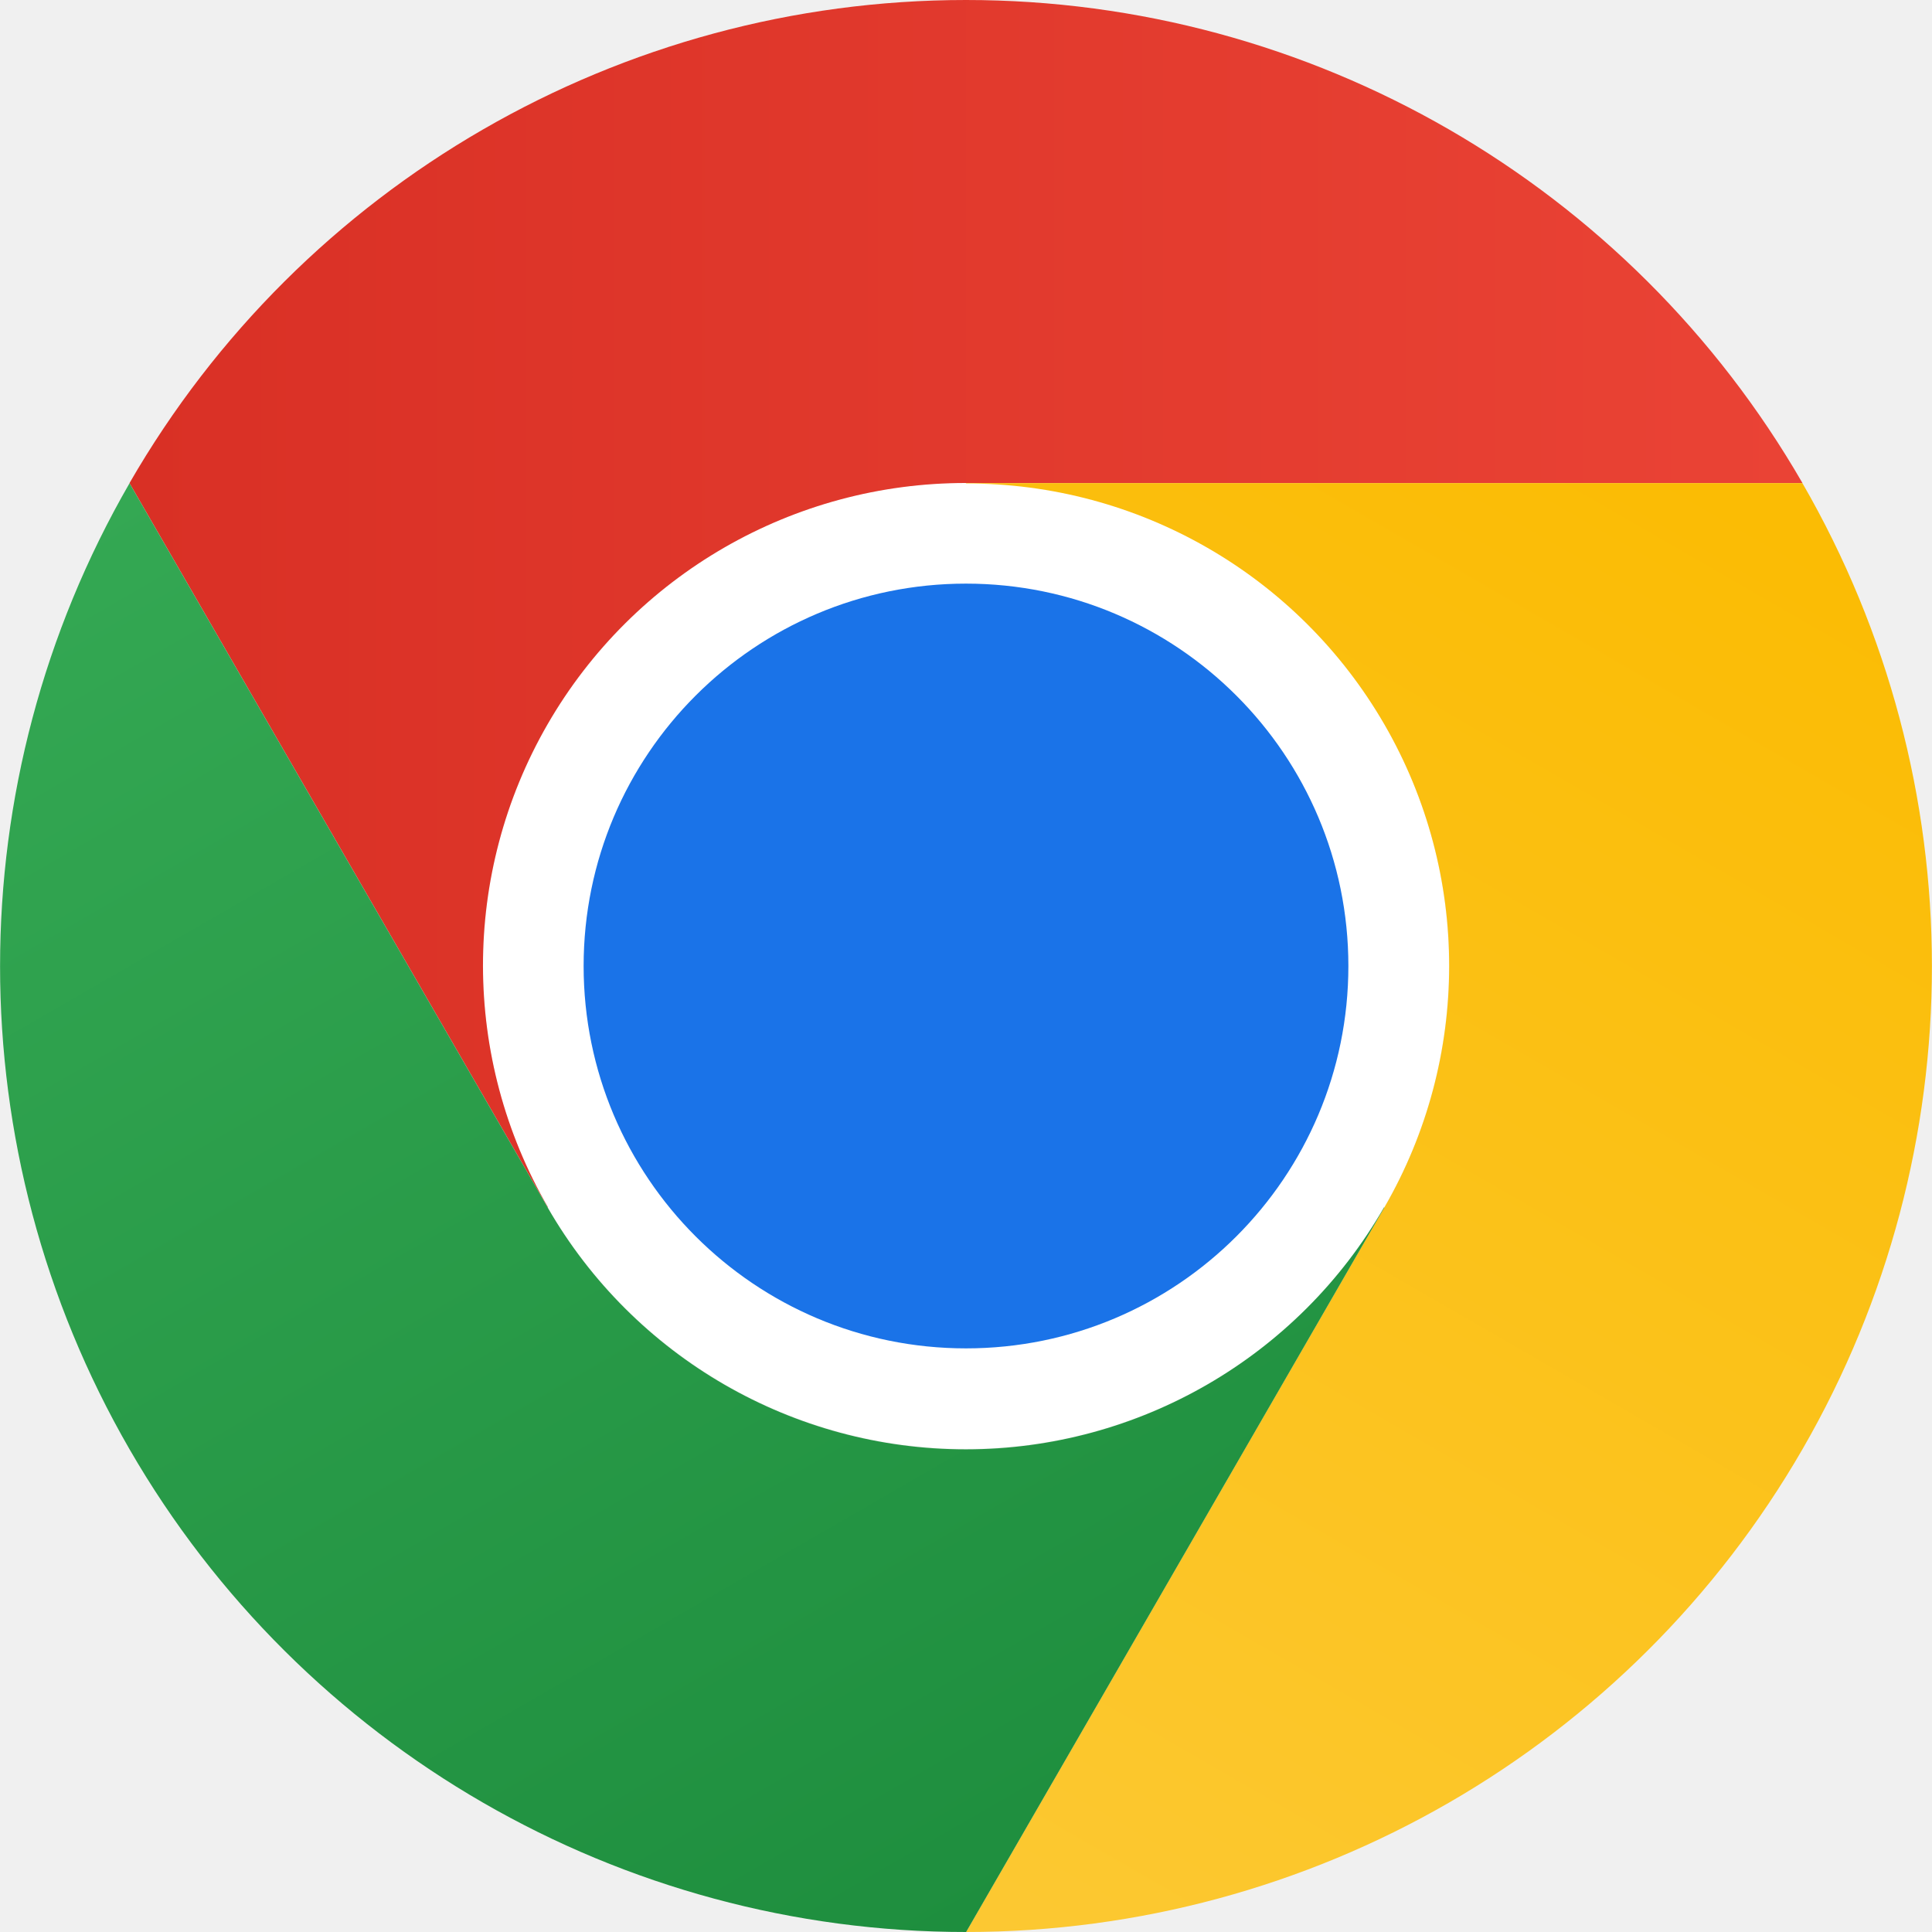
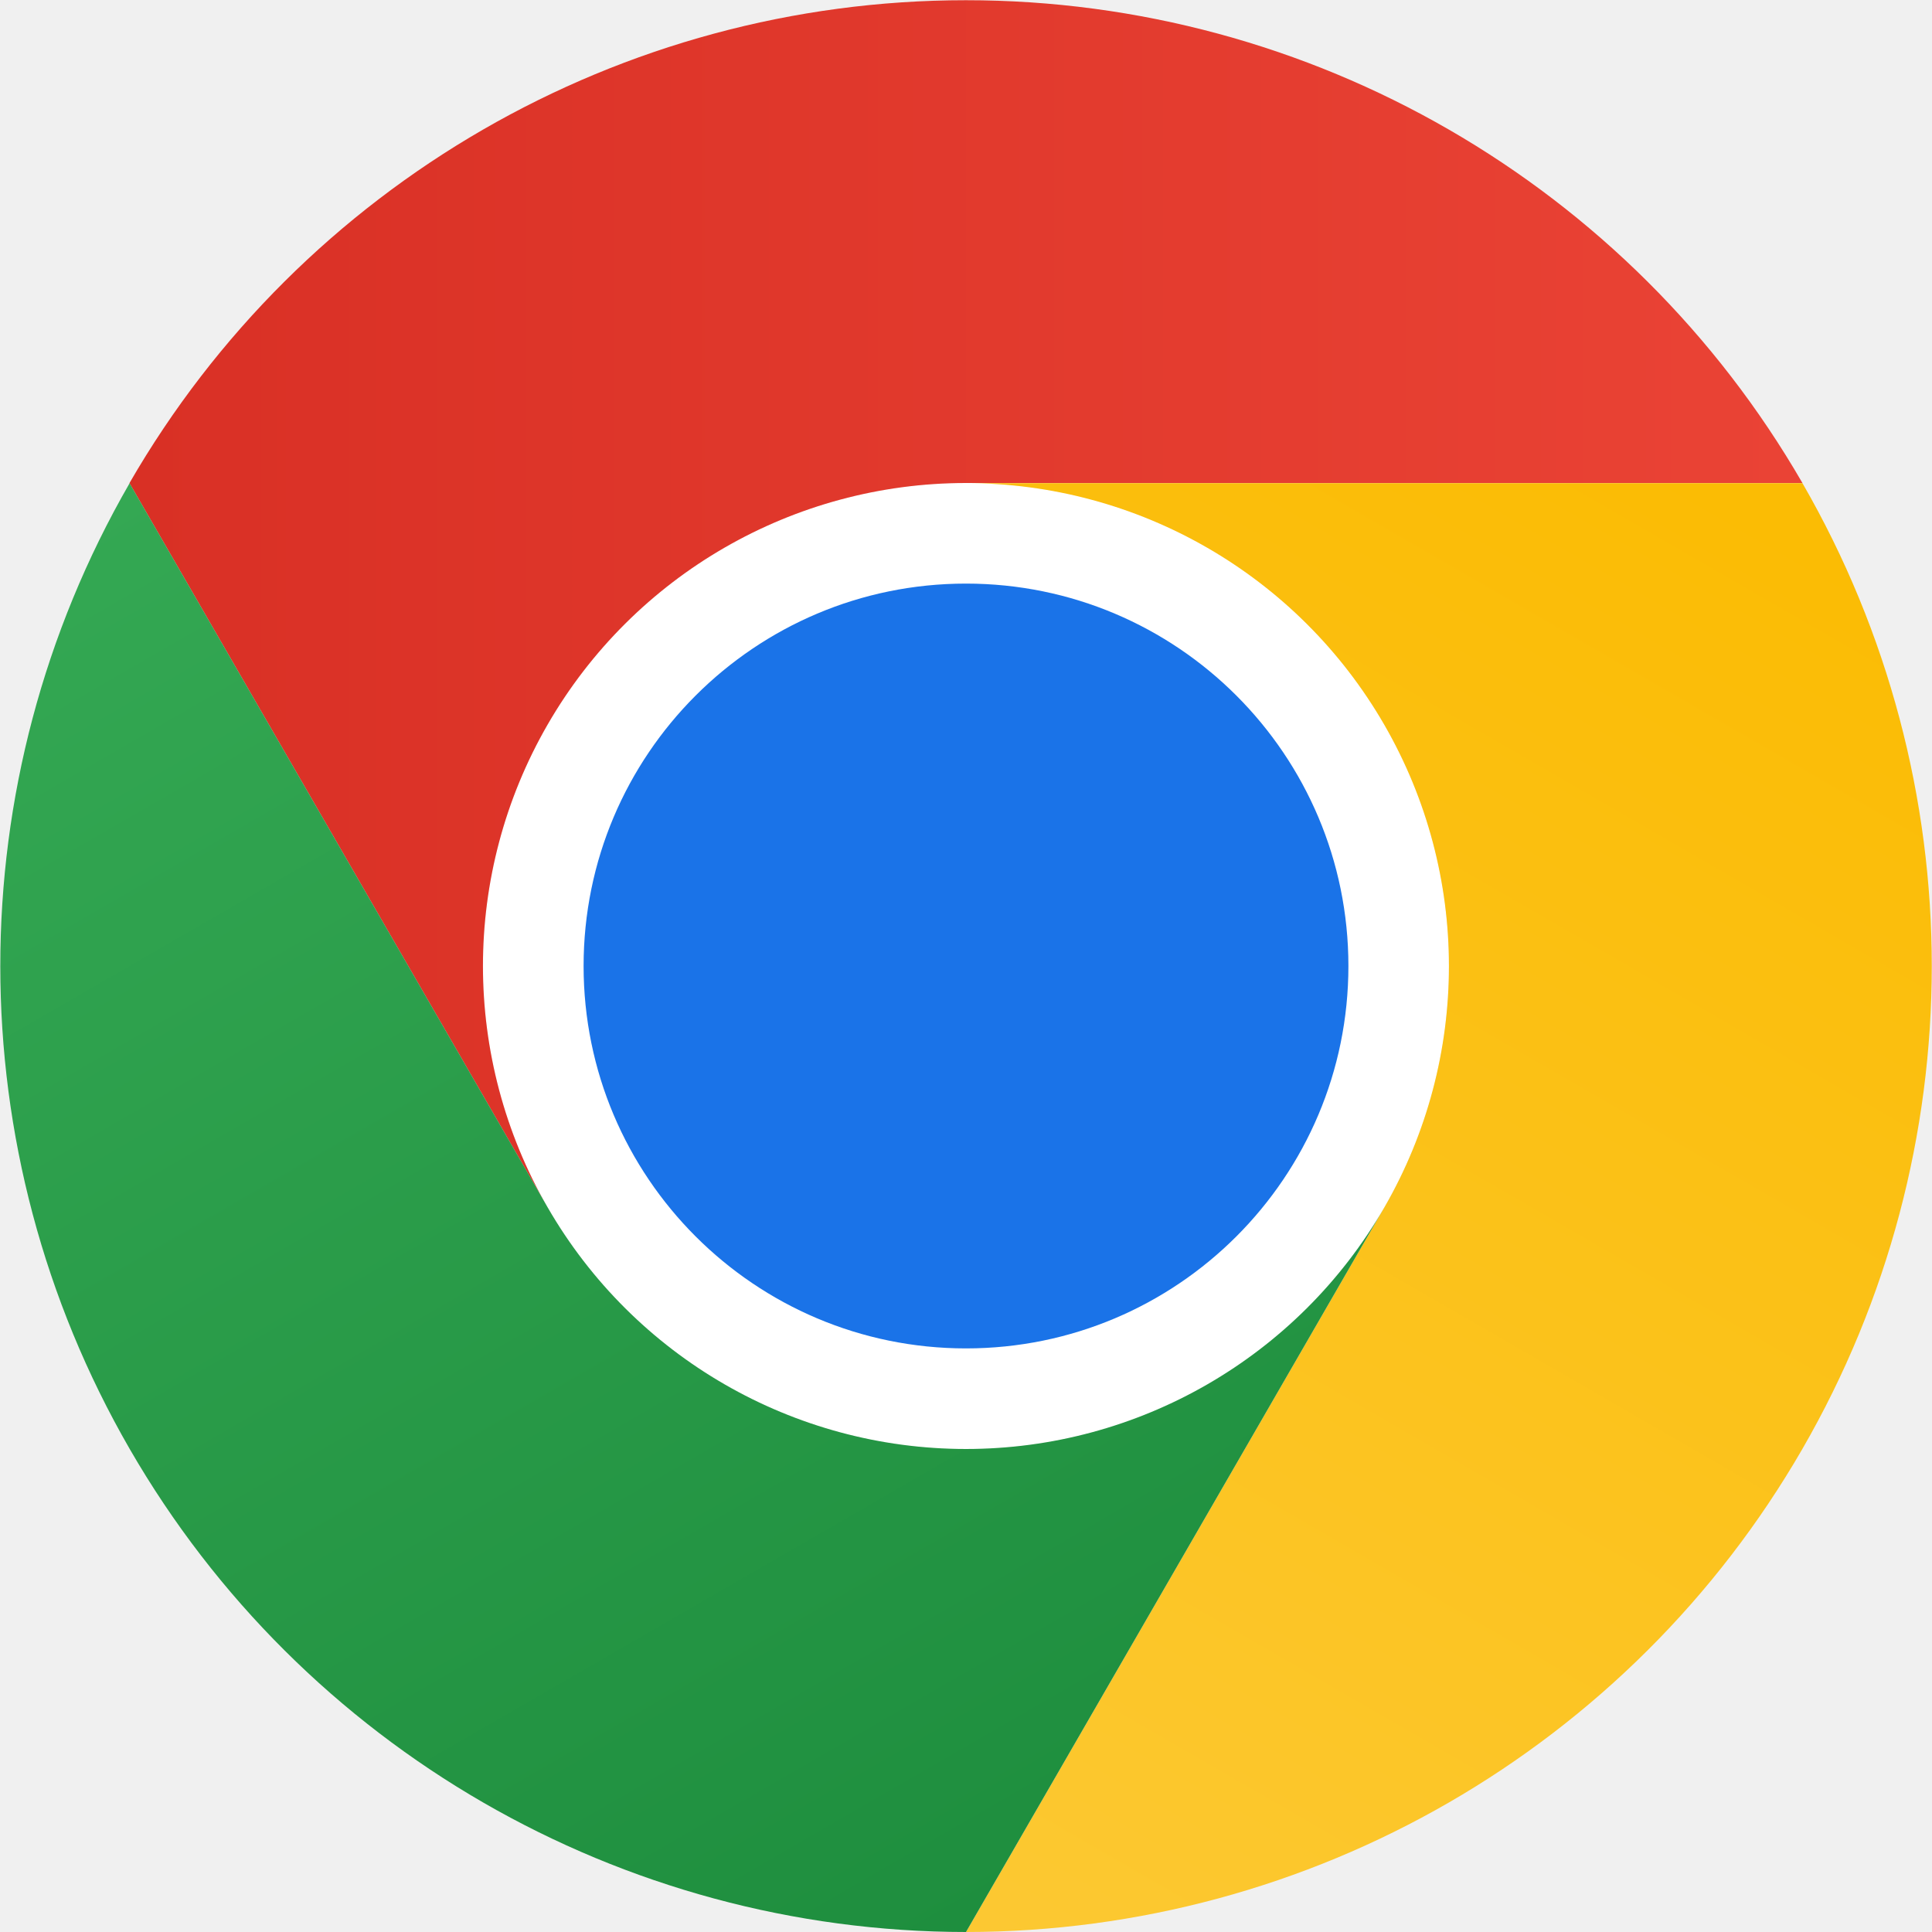
- <svg xmlns="http://www.w3.org/2000/svg" viewBox="0 0 48 48" height="48" width="48">
+ <svg xmlns="http://www.w3.org/2000/svg" viewBox="0 0 150 150" width="150" height="150" version="1.1">
  <defs>
-     <linearGradient id="a" x1="3.217" y1="15" x2="44.781" y2="15" gradientUnits="userSpaceOnUse">
+     <linearGradient id="a" x1="3.217" y1="15" x2="44.781" y2="15" gradientUnits="userSpaceOnUse" gradientTransform="scale(3.125)">
      <stop offset="0" stop-color="#d93025" />
      <stop offset="1" stop-color="#ea4335" />
    </linearGradient>
-     <linearGradient id="b" x1="20.722" y1="47.679" x2="41.504" y2="11.684" gradientUnits="userSpaceOnUse">
+     <linearGradient id="b" x1="20.722" y1="47.679" x2="41.504" y2="11.684" gradientUnits="userSpaceOnUse" gradientTransform="scale(3.125)">
      <stop offset="0" stop-color="#fcc934" />
      <stop offset="1" stop-color="#fbbc04" />
    </linearGradient>
-     <linearGradient id="c" x1="26.598" y1="46.502" x2="5.816" y2="10.506" gradientUnits="userSpaceOnUse">
+     <linearGradient id="c" x1="26.598" y1="46.502" x2="5.816" y2="10.506" gradientUnits="userSpaceOnUse" gradientTransform="scale(3.125)">
      <stop offset="0" stop-color="#1e8e3e" />
      <stop offset="1" stop-color="#34a853" />
    </linearGradient>
  </defs>
-   <circle cx="24" cy="23.995" r="12" style="fill:#fff" />
-   <path d="M3.215,36A24,24,0,1,0,12,3.215,24,24,0,0,0,3.215,36ZM34.392,18A12,12,0,1,1,18,13.608,12,12,0,0,1,34.392,18Z" style="fill:none" />
-   <path d="M24,12H44.781a23.994,23.994,0,0,0-41.564.003L13.608,30l.009-.002A11.985,11.985,0,0,1,24,12Z" style="fill:url(#a)" />
-   <circle cx="24" cy="24" r="9.5" style="fill:#1a73e8" />
-   <path d="M34.391,30.003,24.001,48A23.994,23.994,0,0,0,44.78,12.003H23.999l-.003.009A11.985,11.985,0,0,1,34.391,30.003Z" style="fill:url(#b)" />
-   <path d="M13.609,30.003,3.218,12.006A23.994,23.994,0,0,0,24.003,48L34.393,30.003l-.007-.007a11.985,11.985,0,0,1-20.778.007Z" style="fill:url(#c)" />
+   <ellipse cx="75" cy="75" rx="37.5" ry="37.5" fill="#ffffff" />
+   <path d="M 10.05,112.5 A 75,75 0 1 0 37.5,10.05 75,75 0 0 0 10.05,112.5 Z M 107.48,56.25 A 37.5,37.5 0 1 1 56.25,42.52 37.5,37.5 0 0 1 107.48,56.25 Z" fill="none" />
+   <path d="M 75,37.5 H 139.94 A 75,75 0 0 0 10.05,37.51 L 42.52,93.75 A 37.5,37.5 0 0 1 75,37.5 Z" fill="url(#a)" />
+   <ellipse cx="75" cy="75" rx="29.69" ry="29.69" fill="#1a73e8" />
+   <path d="M 107.47,93.76 75,150 A 75,75 0 0 0 139.94,37.51 H 75 A 37.5,37.5 0 0 1 107.47,93.76 Z" fill="url(#b)" />
+   <path d="M 42.53,93.76 10.06,37.52 A 75,75 0 0 0 75,150 L 107.47,93.76 A 37.5,37.5 0 0 1 42.53,93.76 Z" fill="url(#c)" />
</svg>
